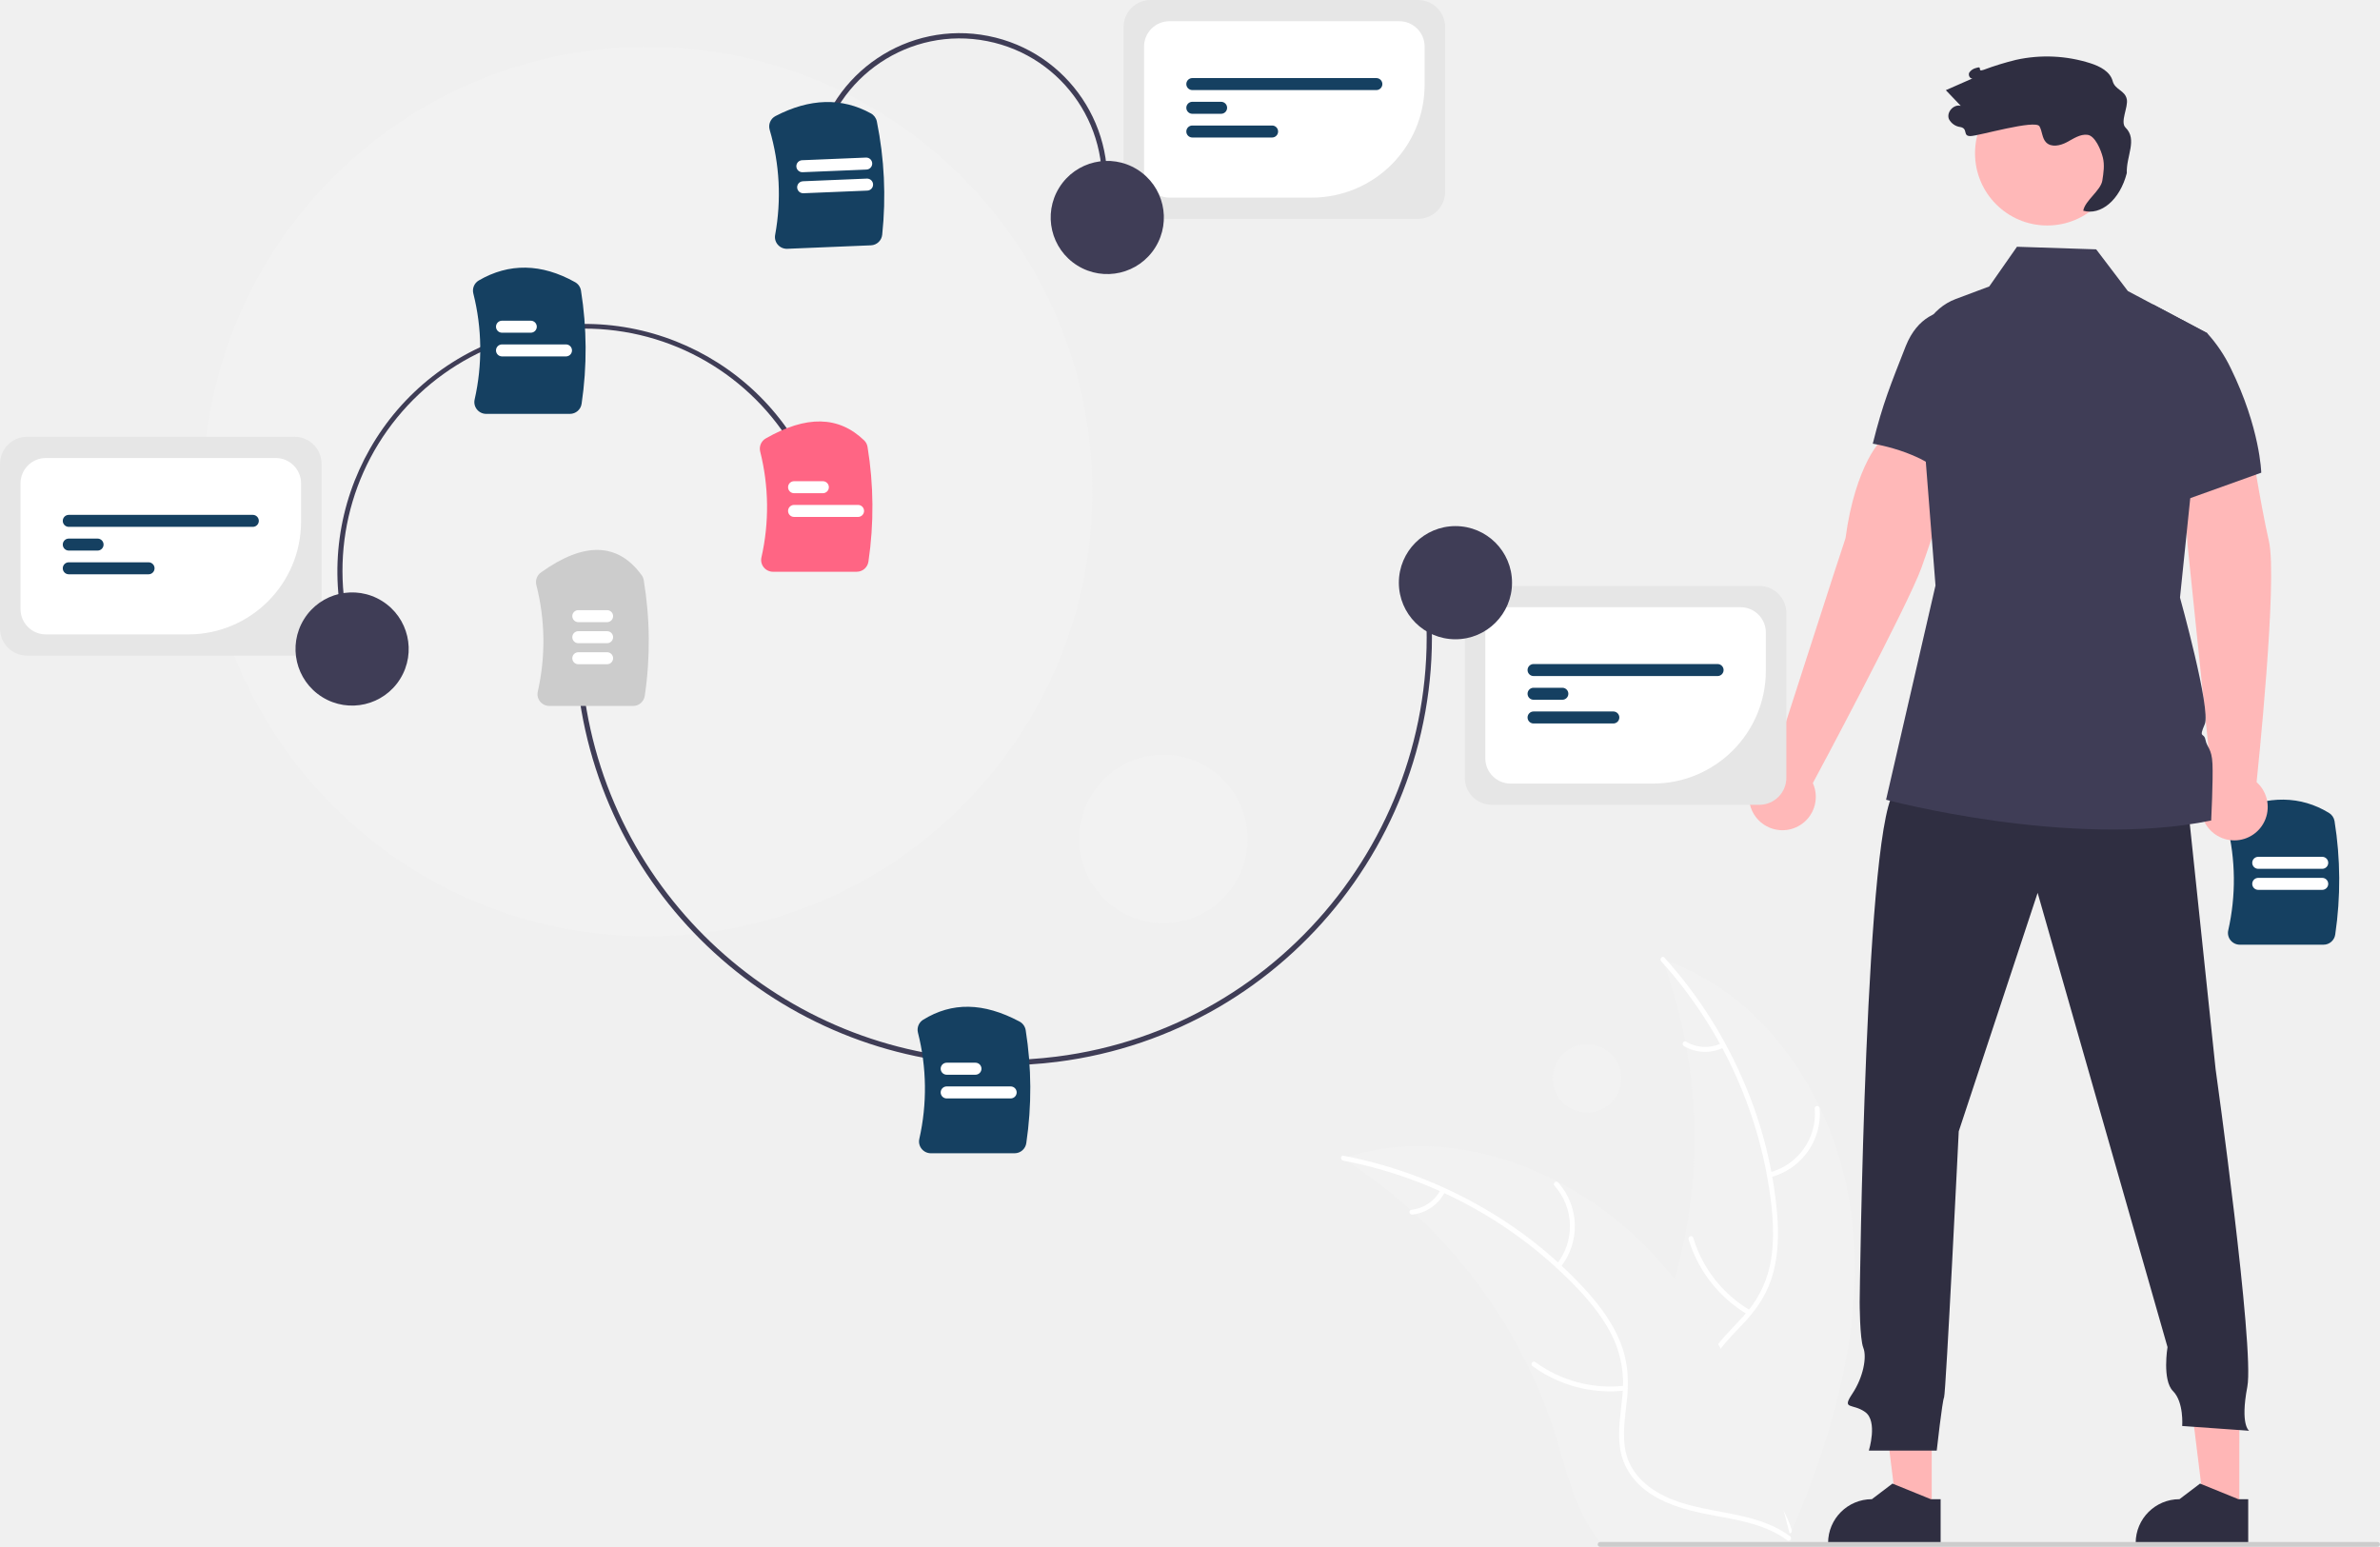
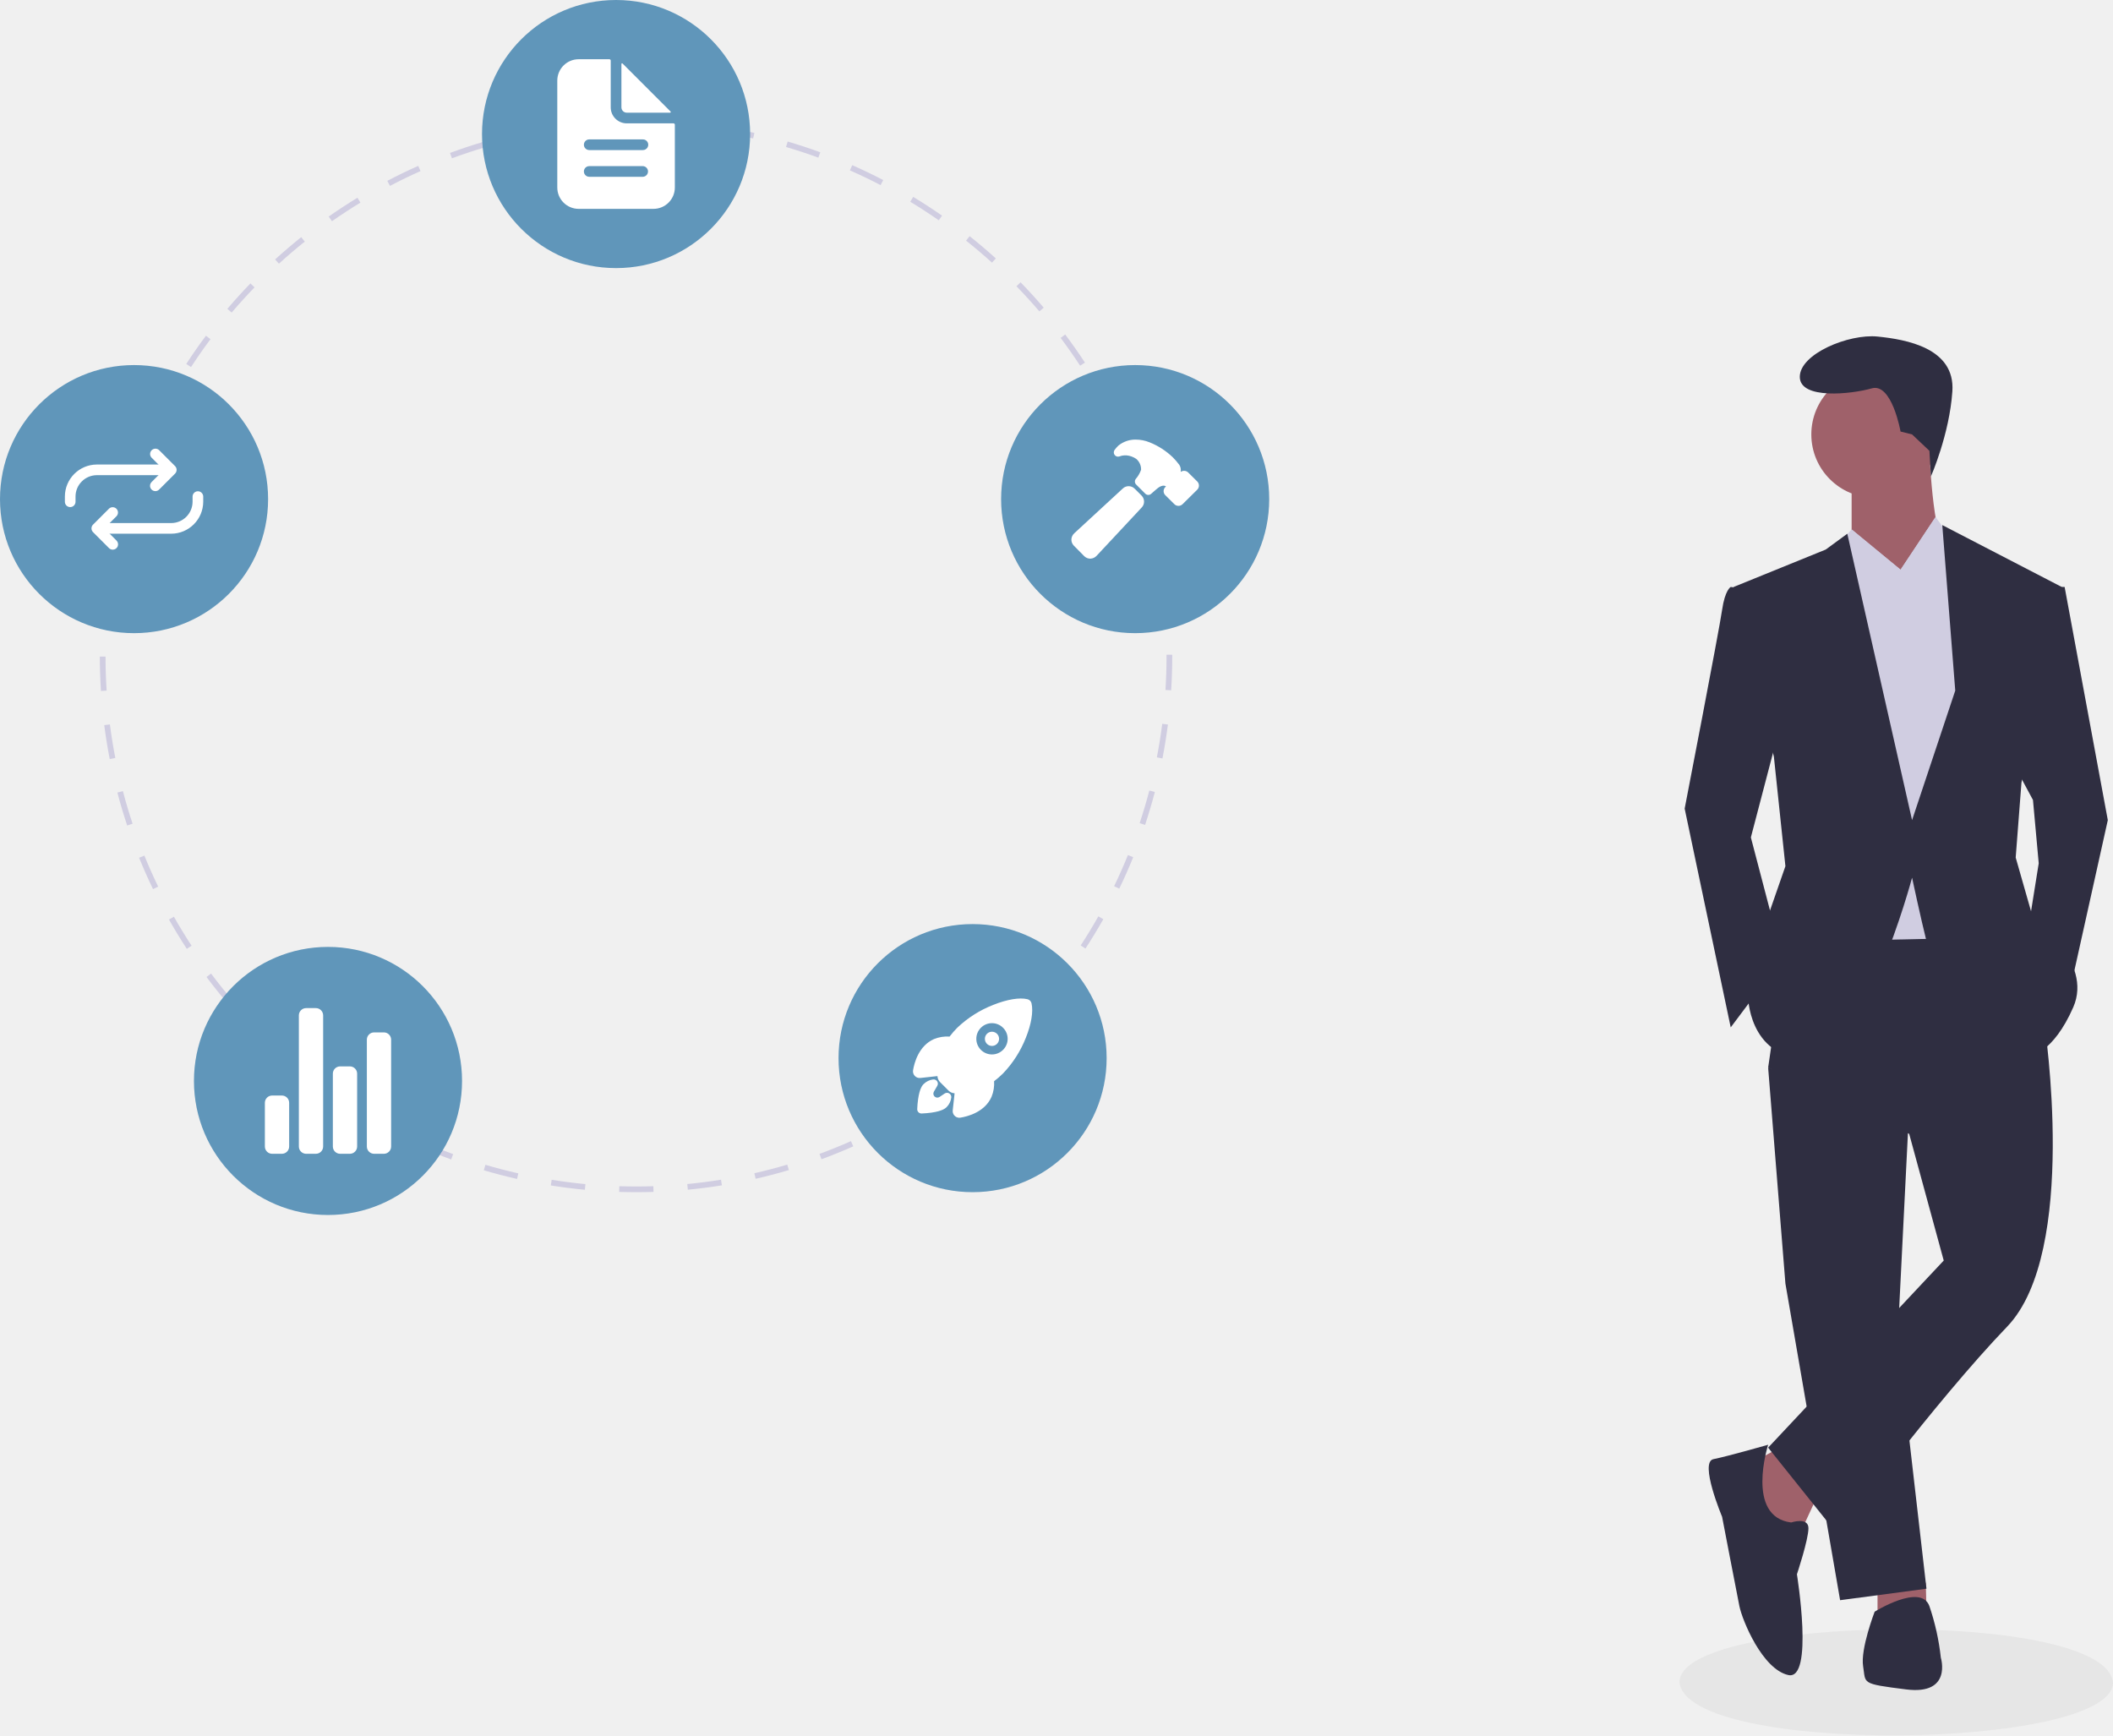
- <svg xmlns="http://www.w3.org/2000/svg" data-name="Layer 1" width="904.512" height="587.861" viewBox="0 0 904.512 587.861">
-   <path d="M1030.782,515.097H998.979a4.501,4.501,0,0,1-3.535-1.703,4.408,4.408,0,0,1-.863-3.746,86.535,86.535,0,0,0-.42-40.004,4.471,4.471,0,0,1,2.422-5.131c13.284-6.218,25.483-6.056,36.257.48a4.527,4.527,0,0,1,2.143,3.151,141.552,141.552,0,0,1,.259,43.08A4.491,4.491,0,0,1,1030.782,515.097Z" transform="translate(-147.7441 -156.0694)" fill="#154061" />
-   <path d="M1030.299,494.261h-24.318a2.281,2.281,0,0,1,0-4.562h24.318a2.281,2.281,0,0,1,0,4.562Z" transform="translate(-147.7441 -156.0694)" fill="#fff" />
-   <path d="M1030.299,486.261h-24.318a2.281,2.281,0,0,1,0-4.562h24.318a2.281,2.281,0,0,1,0,4.562Z" transform="translate(-147.7441 -156.0694)" fill="#fff" />
-   <circle cx="246.148" cy="186.839" r="169" fill="#f2f2f2" />
-   <circle cx="442.148" cy="318.839" r="32" fill="#f2f2f2" />
-   <circle cx="603.148" cy="409.839" r="13" fill="#f2f2f2" />
-   <path d="M851.266,617.04c-5.482-41.892-31.73-83.035-71.801-96.422a194.659,194.659,0,0,1,.846,133.644c-6.038,16.659-14.488,34.559-8.601,51.271,3.663,10.399,12.51,18.317,22.375,23.24,9.865,4.923,20.794,7.229,31.585,9.489l2.132,1.741C844.662,701.263,856.748,658.932,851.266,617.04Z" transform="translate(-147.7441 -156.0694)" fill="#f2f2f2" />
-   <path d="M779.073,521.413A166.381,166.381,0,0,1,821.034,614.785c.774,7.452.912,15.079-.671,22.439A41.094,41.094,0,0,1,810.264,656.349c-4.574,5.091-9.843,9.768-13.1,15.882-3.433,6.444-3.52,13.742-1.098,20.549,2.963,8.328,8.743,15.094,14.624,21.515,6.53,7.129,13.426,14.43,16.243,23.918.341,1.15,2.105.553,1.764-.595-4.901-16.508-21.016-25.8-28.768-40.647-3.617-6.928-5.168-14.988-1.866-22.347,2.888-6.435,8.316-11.263,12.992-16.378,4.91-5.37,8.663-11.252,10.571-18.333,1.951-7.243,2.112-14.891,1.532-22.33a161.419,161.419,0,0,0-12.103-48.977,169.331,169.331,0,0,0-30.76-48.598c-.802-.886-2.02.524-1.223,1.404Z" transform="translate(-147.7441 -156.0694)" fill="#fff" />
-   <path d="M820.46,603.52a24.962,24.962,0,0,0,18.834-26.27c-.103-1.194-1.962-1.09-1.86.105a23.115,23.115,0,0,1-17.569,24.401c-1.164.285-.562,2.047.595,1.764Z" transform="translate(-147.7441 -156.0694)" fill="#fff" />
-   <path d="M812.923,654.074a48.113,48.113,0,0,1-21.662-27.571c-.345-1.148-2.109-.552-1.764.595a50.045,50.045,0,0,0,22.6,28.645c1.036.606,1.858-1.066.827-1.668Z" transform="translate(-147.7441 -156.0694)" fill="#fff" />
-   <path d="M801.933,552.547a14.13,14.13,0,0,1-13.394-.594c-1.028-.619-1.848,1.054-.827,1.668a15.834,15.834,0,0,0,14.816.69.962.962,0,0,0,.585-1.18.936.936,0,0,0-1.18-.585Z" transform="translate(-147.7441 -156.0694)" fill="#fff" />
-   <path d="M658.067,596.282c.631.405,1.262.809,1.894,1.229a186.083,186.083,0,0,1,23.911,18.423c.585.515,1.17,1.046,1.739,1.576a196.173,196.173,0,0,1,42.977,58.047,190.508,190.508,0,0,1,10.608,26.932c3.932,12.752,7.181,26.891,14.87,37.293a32.684,32.684,0,0,0,2.566,3.127l68.88-.441c.156-.08.313-.143.47-.223l2.751.108c-.114-.486-.242-.989-.356-1.475-.065-.282-.145-.565-.21-.847-.048-.188-.097-.377-.129-.549-.016-.063-.032-.125-.048-.173-.033-.173-.081-.33-.114-.486q-1.064-4.213-2.191-8.425c-0-.016-0-.016-.016-.031-5.779-21.384-13.395-42.473-23.969-61.736-.318-.579-.636-1.175-.986-1.754a181.788,181.788,0,0,0-16.487-24.663,160.709,160.709,0,0,0-10.781-12.174,133.641,133.641,0,0,0-33.602-24.836c-24.788-12.886-53.422-17.7-79.773-9.563C659.4,595.849,658.741,596.057,658.067,596.282Z" transform="translate(-147.7441 -156.0694)" fill="#f2f2f2" />
-   <path d="M658.227,597.155A166.381,166.381,0,0,1,747.947,646.444c5.105,5.484,9.806,11.491,12.974,18.321a41.094,41.094,0,0,1,3.452,21.35c-.587,6.819-1.978,13.725-.897,20.568,1.139,7.212,5.463,13.092,11.495,17.068,7.38,4.865,16.068,6.788,24.63,8.374,9.506,1.76,19.408,3.438,27.37,9.318.965.712,2.014-.826,1.05-1.537-13.853-10.23-32.314-7.946-47.442-15.134-7.059-3.354-13.151-8.855-14.944-16.719-1.569-6.877-.141-14,.513-20.899.687-7.244.143-14.2-2.597-21.002-2.803-6.958-7.279-13.162-12.222-18.752a161.419,161.419,0,0,0-39.151-31.819A169.331,169.331,0,0,0,658.358,595.297c-1.174-.225-1.297,1.634-.131,1.858Z" transform="translate(-147.7441 -156.0694)" fill="#fff" />
-   <path d="M740.707,637.795a24.962,24.962,0,0,0-.779-32.314c-.801-.891-2.223.311-1.422,1.203a23.115,23.115,0,0,1,.663,30.061c-.758.928.784,1.973,1.537,1.05Z" transform="translate(-147.7441 -156.0694)" fill="#fff" />
-   <path d="M765.126,682.697a48.113,48.113,0,0,1-33.896-8.972c-.967-.709-2.017.829-1.05,1.537A50.045,50.045,0,0,0,765.47,684.527c1.192-.14.841-1.969-.344-1.83Z" transform="translate(-147.7441 -156.0694)" fill="#fff" />
-   <path d="M695.224,608.25a14.13,14.13,0,0,1-11.052,7.59c-1.194.125-.841,1.954.344,1.83a15.834,15.834,0,0,0,12.245-8.37.962.962,0,0,0-.243-1.294.936.936,0,0,0-1.294.243Z" transform="translate(-147.7441 -156.0694)" fill="#fff" />
-   <path d="M988.435,453.319l-9.315-90.164-2.459-37.108,26.072-4.714s3.904,25.51,7.32,40.481c3.371,14.773-4.49,89.526-4.698,91.498a12.685,12.685,0,1,1-16.92.008Z" transform="translate(-147.7441 -156.0694)" fill="#ffb8b8" />
-   <polygon points="734.148 574.092 720.884 574.092 714.574 522.932 734.15 522.933 734.148 574.092" fill="#ffb6b6" />
-   <path d="M885.274,743.019l-42.768-.002v-.541a16.647,16.647,0,0,1,16.646-16.646h.001l7.812-5.927,14.576,5.928,3.733 0Z" transform="translate(-147.7441 -156.0694)" fill="#2f2e41" />
-   <polygon points="851.045 574.092 837.782 574.092 831.472 522.932 851.048 522.933 851.045 574.092" fill="#ffb6b6" />
-   <path d="M1002.172,743.019l-42.768-.002v-.541a16.647,16.647,0,0,1,16.646-16.646h.001l7.812-5.927,14.576,5.928,3.733 0Z" transform="translate(-147.7441 -156.0694)" fill="#2f2e41" />
-   <path d="M978.616,456.351,989.772,562.331s14.851,106.117,12.062,120.759.697,16.734.697,16.734l-25.448-1.812s.697-9.064-3.486-13.248-2.092-16.734-2.092-16.734L922.14,495.396l-29.981,90.641s-4.881,99.706-5.578,101.1-2.789,20.22-2.789,20.22h-25.798s3.486-11.156-1.395-14.642-9.064-.697-4.881-6.972,5.578-13.945,4.183-17.431-1.395-17.431-1.395-17.431,2.092-188.255,13.945-194.53S978.616,456.351,978.616,456.351Z" transform="translate(-147.7441 -156.0694)" fill="#2f2e41" />
-   <circle cx="778.04" cy="58.259" r="27.439" fill="#ffb8b8" />
-   <path d="M1007.129,335.717l-26.986,9.678-8.219,2.945-5.999-76.627,20.589,10.92a.431.431,0,0,1,.091.09,55.716,55.716,0,0,1,8.863,13.149C1006.757,318.825,1007.129,335.717,1007.129,335.717Z" transform="translate(-147.7441 -156.0694)" fill="#3f3d56" />
-   <path d="M821.225,446.845s27.428-85.219,27.907-86.241c3.592-27.28,13.925-39.314,15.474-38.008l26.668,9.239s-7.932,25.119-13.303,40.039c-5.132,14.257-40.278,80.08-41.265,81.799a12.685,12.685,0,1,1-15.481-6.829Z" transform="translate(-147.7441 -156.0694)" fill="#ffb8b8" />
-   <path d="M904.084,276.648s-23.089-11.316-32.044,10.909c-5.865,14.988-8.642,21.526-12.558,37.138,0,0,23.535,3.531,31.082,16.831Z" transform="translate(-147.7441 -156.0694)" fill="#3f3d56" />
-   <path d="M988.099,467.902c-53.139,10.974-123.558-7.893-123.558-7.893L883.326,378.579l-6.679-85.218c-.816-10.421,5.12-20.19,14.354-23.651l12.75-4.776,10.539-15.088,30.103.988,12.034,15.84,9.497,5.038,20.589,10.92.091.045v.045l-6.461,62.672-3.897,37.788s11.835,42.5,9.406,48.136c-2.429,5.627-.317,2.909.272,5.917.589,3.009,2.392,3.199,2.664,9.125C988.869,452.279,988.099,467.902,988.099,467.902Z" transform="translate(-147.7441 -156.0694)" fill="#3f3d56" />
-   <path d="M955.55,204.557c-2.168-2.139,1.096-7.802.479-10.785-.707-3.42-4.476-3.52-5.375-6.895-.967-3.63-4.835-5.607-8.412-6.757a54.391,54.391,0,0,0-28.347-1.298,108.201,108.201,0,0,0-12.263,3.778c-2.768.974-.099-1.677-2.866-.703a4.345,4.345,0,0,0-2.595,1.722c-.498.941.173,2.445,1.22,2.255q-5.068,2.235-10.137,4.47,2.843,2.978,5.685,5.956c-2.694-.767-5.566,2.445-4.504,5.037a5.693,5.693,0,0,0,4.356,3.016c3.044.592.735,3.489,3.835,3.432s24.719-6.412,26.227-3.702c1.073,1.93.955,4.486,2.488,6.075,1.961,2.034,5.384,1.29,7.879-.034,2.495-1.324,5.026-3.144,7.834-2.827,2.931.331,5.147,5.747,5.869,8.607.722,2.86.266,5.869-.193,8.782-.603,3.826-6.644,7.653-7.247,11.479,6.704,1.854,13.895-4.045,16.546-14.303C955.765,215.379,960.17,209.116,955.55,204.557Z" transform="translate(-147.7441 -156.0694)" fill="#2f2e41" />
-   <path d="M528.991,560.913c-80.774.004-151.053-60.252-161.435-142.438l1.984-.251c10.254,81.171,79.677,140.684,159.452,140.688a161.36,161.36,0,0,0,20.273-1.279c87.986-11.115,150.524-91.739,139.409-179.725l1.984-.251c11.253,89.08-52.063,170.708-141.143,181.96A163.744,163.744,0,0,1,528.991,560.913Z" transform="translate(-147.7441 -156.0694)" fill="#3f3d56" />
-   <path d="M533.329,594.362H501.525a4.5,4.5,0,0,1-3.535-1.703,4.408,4.408,0,0,1-.863-3.746,86.516,86.516,0,0,0-.52-40.401,4.477,4.477,0,0,1,1.951-4.874c11.002-6.816,22.983-6.603,36.628.652a4.551,4.551,0,0,1,2.368,3.275,141.562,141.562,0,0,1,.234,42.924A4.491,4.491,0,0,1,533.329,594.362Z" transform="translate(-147.7441 -156.0694)" fill="#154061" />
-   <path d="M388.329,424.362H356.525a4.5,4.5,0,0,1-3.535-1.703,4.408,4.408,0,0,1-.863-3.746,86.49,86.49,0,0,0-.555-40.536,4.509,4.509,0,0,1,1.75-4.738c16.354-11.762,29.232-11.42,38.279,1.016a4.519,4.519,0,0,1,.792,1.91,141.54,141.54,0,0,1,.396,43.925A4.491,4.491,0,0,1,388.329,424.362Z" transform="translate(-147.7441 -156.0694)" fill="#ccc" />
-   <path d="M518.469,564.513H507.528a2.281,2.281,0,0,1,0-4.562h10.941a2.281,2.281,0,0,1,0,4.562Z" transform="translate(-147.7441 -156.0694)" fill="#fff" />
-   <path d="M531.846,573.526H507.528a2.281,2.281,0,0,1,0-4.562h24.318a2.281,2.281,0,0,1,0,4.562Z" transform="translate(-147.7441 -156.0694)" fill="#fff" />
-   <path d="M378.469,392.513H367.528a2.281,2.281,0,0,1,0-4.562h10.941a2.281,2.281,0,0,1,0,4.562Z" transform="translate(-147.7441 -156.0694)" fill="#fff" />
-   <path d="M378.469,400.513H367.528a2.281,2.281,0,0,1,0-4.562h10.941a2.281,2.281,0,0,1,0,4.562Z" transform="translate(-147.7441 -156.0694)" fill="#fff" />
-   <path d="M378.469,408.513H367.528a2.281,2.281,0,0,1,0-4.562h10.941a2.281,2.281,0,0,1,0,4.562Z" transform="translate(-147.7441 -156.0694)" fill="#fff" />
-   <path d="M816.37,461.935H714.705a10.288,10.288,0,0,1-10.277-10.277V389.042A10.288,10.288,0,0,1,714.705,378.765H816.37a10.288,10.288,0,0,1,10.277,10.277v62.616A10.288,10.288,0,0,1,816.37,461.935Z" transform="translate(-147.7441 -156.0694)" fill="#e6e6e6" />
-   <path d="M775.977,453.869H721.852a9.636,9.636,0,0,1-9.625-9.625v-47.79a9.636,9.636,0,0,1,9.625-9.625h87.373a9.635,9.635,0,0,1,9.625,9.625v14.543A42.92,42.92,0,0,1,775.977,453.869Z" transform="translate(-147.7441 -156.0694)" fill="#fff" />
-   <path d="M800.508,412.999H730.568a2.281,2.281,0,1,1,0-4.562h69.941a2.281,2.281,0,1,1,0,4.562Z" transform="translate(-147.7441 -156.0694)" fill="#154061" />
-   <path d="M741.508,422.012H730.568a2.281,2.281,0,0,1,0-4.562h10.941a2.281,2.281,0,0,1,0,4.562Z" transform="translate(-147.7441 -156.0694)" fill="#154061" />
-   <path d="M760.885,431.026H730.568a2.281,2.281,0,0,1,0-4.562h30.318a2.281,2.281,0,1,1,0,4.562Z" transform="translate(-147.7441 -156.0694)" fill="#154061" />
-   <circle cx="553.137" cy="221.448" r="21.506" fill="#3f3d56" />
-   <path d="M457.431,213.919a56.086,56.086,0,1,1,110.057,21.683l-1.963-.387a54.085,54.085,0,1,0-106.131-20.91Z" transform="translate(-147.7441 -156.0694)" fill="#3f3d56" />
-   <path d="M478.728,249.303,446.952,250.62a4.501,4.501,0,0,1-3.602-1.555,4.408,4.408,0,0,1-1.017-3.707,86.535,86.535,0,0,0-2.075-39.953,4.471,4.471,0,0,1,2.208-5.227c13.015-6.762,25.211-7.105,36.246-1.02a4.527,4.527,0,0,1,2.272,3.06,141.552,141.552,0,0,1,2.042,43.032A4.491,4.491,0,0,1,478.728,249.303Z" transform="translate(-147.7441 -156.0694)" fill="#154061" />
-   <path d="M477.384,228.506,453.087,229.512a2.281,2.281,0,1,1-.189-4.558l24.297-1.006a2.281,2.281,0,0,1,.189,4.558Z" transform="translate(-147.7441 -156.0694)" fill="#fff" />
-   <path d="M477.053,220.513l-24.297,1.006a2.281,2.281,0,0,1-.189-4.558l24.297-1.006a2.281,2.281,0,0,1,.189,4.558Z" transform="translate(-147.7441 -156.0694)" fill="#fff" />
-   <path d="M686.686,239.239H585.021a10.288,10.288,0,0,1-10.277-10.277V166.346a10.288,10.288,0,0,1,10.277-10.277H686.686a10.288,10.288,0,0,1,10.277,10.277v62.616A10.288,10.288,0,0,1,686.686,239.239Z" transform="translate(-147.7441 -156.0694)" fill="#e6e6e6" />
-   <path d="M646.293,231.174H592.167a9.636,9.636,0,0,1-9.625-9.625v-47.79a9.636,9.636,0,0,1,9.625-9.625h87.373a9.635,9.635,0,0,1,9.625,9.625v14.543A42.92,42.92,0,0,1,646.293,231.174Z" transform="translate(-147.7441 -156.0694)" fill="#fff" />
-   <path d="M670.824,190.303H600.883a2.281,2.281,0,1,1,0-4.562h69.941a2.281,2.281,0,1,1,0,4.562Z" transform="translate(-147.7441 -156.0694)" fill="#154061" />
-   <path d="M611.824,199.317H600.883a2.281,2.281,0,0,1,0-4.562h10.941a2.281,2.281,0,0,1,0,4.562Z" transform="translate(-147.7441 -156.0694)" fill="#154061" />
-   <path d="M631.201,208.33H600.883a2.281,2.281,0,0,1,0-4.562h30.318a2.281,2.281,0,0,1,0,4.562Z" transform="translate(-147.7441 -156.0694)" fill="#154061" />
-   <circle cx="568.562" cy="238.725" r="21.506" transform="translate(-82.08946 439.498) rotate(-58.13426)" fill="#3f3d56" />
-   <path d="M1051.337,743.931H755.865a.919.919,0,0,1,0-1.839h295.471a.919.919,0,1,1,0,1.839Z" transform="translate(-147.7441 -156.0694)" fill="#ccc" />
-   <path d="M282.072,406.499A94.031,94.031,0,0,1,457.97,339.961l-1.871.708a92.031,92.031,0,1,0-172.156,65.122Z" transform="translate(-147.7441 -156.0694)" fill="#3f3d56" />
-   <path d="M364.329,313.362H332.525a4.5,4.5,0,0,1-3.535-1.703,4.408,4.408,0,0,1-.863-3.746,86.514,86.514,0,0,0-.497-40.309,4.462,4.462,0,0,1,2.058-4.938c11.521-6.706,23.823-6.501,36.565.61a4.513,4.513,0,0,1,2.293,3.234,141.561,141.561,0,0,1,.243,42.979A4.491,4.491,0,0,1,364.329,313.362Z" transform="translate(-147.7441 -156.0694)" fill="#154061" />
-   <path d="M349.469,282.513H338.528a2.281,2.281,0,0,1,0-4.562h10.941a2.281,2.281,0,0,1,0,4.562Z" transform="translate(-147.7441 -156.0694)" fill="#fff" />
-   <path d="M362.846,291.526H338.528a2.281,2.281,0,0,1,0-4.562h24.318a2.281,2.281,0,0,1,0,4.562Z" transform="translate(-147.7441 -156.0694)" fill="#fff" />
-   <path d="M259.686,405.239H158.021a10.288,10.288,0,0,1-10.277-10.277V332.346a10.288,10.288,0,0,1,10.277-10.277H259.686a10.288,10.288,0,0,1,10.277,10.277v62.616A10.288,10.288,0,0,1,259.686,405.239Z" transform="translate(-147.7441 -156.0694)" fill="#e6e6e6" />
-   <path d="M219.293,397.174H165.167a9.636,9.636,0,0,1-9.625-9.625v-47.79a9.636,9.636,0,0,1,9.625-9.625h87.373a9.635,9.635,0,0,1,9.625,9.625v14.543A42.92,42.92,0,0,1,219.293,397.174Z" transform="translate(-147.7441 -156.0694)" fill="#fff" />
-   <path d="M243.824,356.303H173.883a2.281,2.281,0,1,1,0-4.562h69.941a2.281,2.281,0,1,1,0,4.562Z" transform="translate(-147.7441 -156.0694)" fill="#154061" />
-   <path d="M184.824,365.317H173.883a2.281,2.281,0,0,1,0-4.562h10.941a2.281,2.281,0,0,1,0,4.562Z" transform="translate(-147.7441 -156.0694)" fill="#154061" />
-   <path d="M204.201,374.33H173.883a2.281,2.281,0,0,1,0-4.562h30.318a2.281,2.281,0,0,1,0,4.562Z" transform="translate(-147.7441 -156.0694)" fill="#154061" />
-   <circle cx="281.562" cy="402.725" r="21.506" transform="translate(-356.8565 273.1719) rotate(-58.13426)" fill="#3f3d56" />
-   <path d="M473.329,373.362H441.525a4.5,4.5,0,0,1-3.535-1.703,4.408,4.408,0,0,1-.863-3.746,86.52,86.52,0,0,0-.479-40.24,4.489,4.489,0,0,1,2.124-4.978c15.45-8.844,27.683-8.6,37.4.747a4.441,4.441,0,0,1,1.279,2.476,141.556,141.556,0,0,1,.338,43.572A4.491,4.491,0,0,1,473.329,373.362Z" transform="translate(-147.7441 -156.0694)" fill="#ff6584" />
-   <path d="M460.469,343.513H449.528a2.281,2.281,0,0,1,0-4.562h10.941a2.281,2.281,0,0,1,0,4.562Z" transform="translate(-147.7441 -156.0694)" fill="#fff" />
-   <path d="M473.846,352.526H449.528a2.281,2.281,0,0,1,0-4.562h24.318a2.281,2.281,0,0,1,0,4.562Z" transform="translate(-147.7441 -156.0694)" fill="#fff" />
+ <svg xmlns="http://www.w3.org/2000/svg" data-name="Layer 1" width="740.84" height="608.466" viewBox="0 0 740.84 608.466">
+   <path d="M970.42,735.63c.226,23.706-149.154,25.878-152.0.002C818.194,711.928,967.574,709.755,970.42,735.63Z" transform="translate(-229.5799 -145.7671)" fill="#e6e6e6" />
+   <polygon points="623.966 507.569 612.864 513.624 619.929 536.837 631.03 537.846 637.086 524.726 623.966 507.569" fill="#9f616a" />
+   <polygon points="658.28 553.994 658.28 565.095 675.437 564.086 675.198 554.943 658.28 553.994" fill="#9f616a" />
+   <polygon points="619.929 374.348 625.984 450.042 645.16 561.058 675.437 557.021 665.345 469.217 669.382 388.478 619.929 374.348" fill="#2f2e41" />
+   <path d="M930.248,463.598l-72.666,1.009-8.074,55.508,49.453,23.213,12.111,44.407L849.509,653.336l24.222,30.277s34.314-46.425,59.545-72.666,13.12-105.971,13.12-105.971Z" transform="translate(-229.5799 -145.7671)" fill="#2f2e41" />
+   <circle cx="657.271" cy="152.315" r="22.203" fill="#9f616a" />
+   <path d="M878.777,313.221V335.424l15.139,24.222s23.213-17.157,18.166-21.194-6.055-35.324-6.055-35.324Z" transform="translate(-229.5799 -145.7671)" fill="#9f616a" />
+   <polygon points="649.197 185.62 634.058 203.786 640.114 329.941 687.548 328.932 695.622 218.925 685.53 190.666 678.607 181.247 666.354 199.749 649.197 185.62" fill="#d0cde1" />
+   <path d="M854.555,396.988l-11.102,42.388,11.102,42.388-18.166,24.222-16.148-76.703s12.111-62.573,13.12-69.638,3.028-8.074,3.028-8.074l8.074,1.009Z" transform="translate(-229.5799 -145.7671)" fill="#2f2e41" />
+   <polygon points="705.714 267.368 712.779 280.489 714.798 302.692 710.761 327.923 724.89 351.136 739.019 287.553 723.881 205.804 717.825 205.804 705.714 267.368" fill="#2f2e41" />
+   <path d="M849.509,652.327s-14.129,4.037-19.176,5.046,3.028,20.185,3.028,20.185,5.046,26.24,6.055,31.287,8.074,22.203,17.157,24.222,3.028-35.324,3.028-35.324,4.037-12.111,4.037-16.148-6.055-2.018-6.055-2.018C841.435,677.558,849.509,652.327,849.509,652.327Z" transform="translate(-229.5799 -145.7671)" fill="#2f2e41" />
+   <path d="M882.814,730.039c1.009,6.055-1.009,6.055,15.139,8.074s12.111-11.102,12.111-11.102a84.8,84.8,0,0,0-4.037-18.166c-3.028-8.074-19.176,2.018-19.176,2.018S881.805,723.983,882.814,730.039Z" transform="translate(-229.5799 -145.7671)" fill="#2f2e41" />
+   <path d="M906.053,303.833l.526,8.976s6.512-14.727,7.522-29.865S897.952,264.777,887.86,263.768s-27.25,6.055-27.25,14.129,18.166,6.055,25.231,4.037,10.092,15.139,10.092,15.139l4.037,1.009Z" transform="translate(-229.5799 -145.7671)" fill="#2f2e41" />
+   <polygon points="643.24 192.767 649.197 185.62 666.354 199.749 649.197 211.86 643.24 192.767" fill="#d0cde1" />
+   <polygon points="685.53 190.666 678.465 181.583 666.354 199.749 681.493 210.851 685.53 190.666" fill="#d0cde1" />
+   <path d="M851.527,411.117l4.037,38.351-8.074,23.213L842.444,494.885s0,21.194,20.185,22.203,37.342-63.582,37.342-63.582,3.028,14.129,5.046,22.203,36.333,40.37,36.333,40.37,8.074-1.009,15.139-17.157-14.129-31.287-14.129-31.287l-6.056-21.194,2.018-26.24L952.452,351.572,910.568,329.873l4.542,58.032-15.139,45.416-22.708-100.42-7.569,5.551L837.398,351.572Z" transform="translate(-229.5799 -145.7671)" fill="#2f2e41" />
+   <path d="M452.664,563.767c-1.996-.016-4.014-.029-5.997-.091l.062-1.999c1.962.061,3.968.088,5.936.09,1.976,0,3.99-.032,5.987-.097l.064,1.998C456.697,563.734,454.661,563.767,452.664,563.767Zm-18.019-.845c-3.981-.377-8.002-.888-11.951-1.518l.315-1.975c3.906.623,7.884,1.129,11.824,1.502Zm36.092-.021-.19-1.99c3.938-.377,7.916-.888,11.822-1.517l.318,1.975C478.739,562.004,474.718,562.52,470.738,562.901Zm-59.873-3.778c-3.898-.884-7.821-1.907-11.658-3.041l.567-1.918c3.796,1.122,7.676,2.134,11.533,3.008Zm83.648-.05-.444-1.949c3.866-.882,7.745-1.898,11.53-3.022l.569,1.918C502.343,557.155,498.421,558.182,494.514,559.073Zm-106.745-6.776c-3.762-1.382-7.525-2.903-11.187-4.523l.81-1.828c3.622,1.602,7.345,3.107,11.066,4.475Zm129.833-.078-.691-1.877c3.699-1.362,7.409-2.867,11.028-4.473l.812,1.828C525.091,549.32,521.34,550.841,517.601,552.218Zm-151.887-9.68c-3.54-1.848-7.075-3.84-10.506-5.92l1.037-1.711c3.395,2.06,6.892,4.029,10.395,5.857Zm173.873-.073-.926-1.772c3.494-1.827,6.983-3.797,10.369-5.854l1.039,1.709C546.646,538.627,543.12,540.618,539.587,542.465ZM345.105,530.039c-3.279-2.288-6.528-4.715-9.659-7.211l1.247-1.564c3.098,2.471,6.313,4.871,9.557,7.135Zm215.05-.071-1.146-1.639c3.243-2.267,6.454-4.667,9.544-7.135l1.248,1.562C566.678,525.251,563.432,527.676,560.155,529.967ZM326.268,515.014c-2.964-2.69-5.878-5.51-8.66-8.378l1.436-1.393c2.752,2.838,5.636,5.627,8.569,8.29Zm252.702-.069-1.346-1.48c2.926-2.657,5.807-5.448,8.563-8.293l1.436,1.391C584.838,509.438,581.926,512.258,578.97,514.945ZM309.501,497.726c-2.595-3.043-5.125-6.208-7.521-9.407l1.601-1.199c2.371,3.166,4.874,6.298,7.442,9.308Zm286.228-.083-1.521-1.297c2.567-3.013,5.071-6.148,7.441-9.318l1.602,1.197C600.854,491.429,598.324,494.598,595.728,497.643ZM295.075,478.452c-2.188-3.351-4.293-6.811-6.258-10.284l1.741-.984c1.943,3.437,4.027,6.86,6.192,10.175Zm315.083-.108-1.676-1.092c2.166-3.321,4.249-6.751,6.193-10.195l1.742.982C614.452,471.521,612.346,474.988,610.157,478.343Zm-326.926-20.838c-1.74-3.6-3.384-7.299-4.886-10.996l1.853-.752c1.486,3.656,3.113,7.316,4.834,10.877Zm338.772-.156L620.203,456.48c1.721-3.566,3.348-7.236,4.836-10.91l1.854.75C625.389,450.034,623.744,453.745,622.004,457.349Zm-347.834-22.142c-1.265-3.799-2.421-7.685-3.436-11.55l1.935-.508c1.003,3.823,2.147,7.668,3.398,11.425Zm356.889-.212-1.898-.629c1.244-3.753,2.384-7.599,3.385-11.43l1.936.506C633.469,427.316,632.317,431.203,631.059,434.996Zm-363.008-23.082c-.764-3.924-1.411-7.925-1.922-11.893l1.983-.256c.506,3.926,1.145,7.884,1.901,11.766Zm369.099-.22-1.963-.379c.75-3.881,1.386-7.841,1.887-11.77l1.984.254C638.552,403.77,637.909,407.772,637.15,411.694ZM264.973,388.031c-.256-3.986-.389-8.038-.393-12.043l2-.002c.004,3.963.135,7.972.389,11.916Zm375.228-.224-1.996-.127c.249-3.94.375-7.949.375-11.913l-.001-.438h2l.001.432C640.58,379.773,640.452,383.824,640.201,387.807ZM266.942,364.072l-1.996-.123c.248-3.994.627-8.029,1.128-11.994l1.984.25C267.562,356.128,267.187,360.121,266.942,364.072Zm371.236-.656c-.26-3.953-.649-7.944-1.158-11.862l1.982-.258c.515,3.96.909,7.993,1.172,11.989ZM269.931,340.435l-1.964-.378c.754-3.925,1.648-7.879,2.655-11.751l1.936.503C271.561,332.64,270.678,336.551,269.931,340.435Zm365.171-.645c-.762-3.886-1.66-7.794-2.668-11.617l1.934-.51c1.02,3.864,1.927,7.814,2.697,11.742ZM275.93,317.377l-1.899-.627c1.255-3.8,2.653-7.612,4.154-11.331l1.855.749C278.554,309.846,277.171,313.617,275.93,317.377Zm353.095-.624c-1.256-3.754-2.649-7.514-4.143-11.177l1.852-.755c1.51,3.702,2.919,7.503,4.188,11.297ZM284.863,295.25l-1.803-.867c1.735-3.606,3.611-7.205,5.575-10.695l1.743.981C288.435,288.122,286.579,291.682,284.863,295.25Zm335.172-.545c-1.723-3.551-3.585-7.098-5.538-10.542l1.74-.986c1.974,3.48,3.856,7.066,5.597,10.656ZM296.56,274.465l-1.677-1.091c2.181-3.353,4.501-6.68,6.895-9.89l1.604,1.195C301.014,267.856,298.718,271.148,296.56,274.465Zm311.732-.471c-2.164-3.305-4.466-6.587-6.843-9.754l1.6-1.2c2.402,3.201,4.729,6.518,6.917,9.858ZM310.812,255.354l-1.523-1.295c2.59-3.047,5.313-6.051,8.094-8.928l1.438,1.39C316.07,249.367,313.376,252.339,310.812,255.354Zm283.185-.412c-2.571-3.006-5.274-5.97-8.032-8.808l1.434-1.394c2.788,2.868,5.52,5.863,8.118,8.901Zm-266.623-16.725-1.347-1.479c2.959-2.696,6.042-5.328,9.16-7.823l1.25,1.562C333.352,232.945,330.303,235.549,327.374,238.216Zm250.011-.363c-2.933-2.655-5.99-5.251-9.09-7.717l1.246-1.565c3.132,2.493,6.223,5.117,9.186,7.8ZM345.973,223.33l-1.147-1.638c3.272-2.293,6.663-4.511,10.078-6.591l1.041,1.708C352.566,218.868,349.211,221.062,345.973,223.33Zm212.758-.318c-3.256-2.266-6.621-4.453-10.003-6.499l1.035-1.711c3.418,2.068,6.82,4.278,10.11,6.568ZM366.307,210.942l-.929-1.771c3.536-1.854,7.18-3.619,10.831-5.245l.813,1.827C373.41,207.361,369.805,209.107,366.307,210.942Zm172.02-.274c-3.512-1.828-7.131-3.566-10.758-5.166l.808-1.83c3.665,1.617,7.324,3.374,10.874,5.221Zm-150.281-9.401-.694-1.876c3.75-1.387,7.595-2.67,11.429-3.813l.571,1.917C395.559,198.625,391.755,199.895,388.046,201.267Zm128.452-.227c-3.717-1.36-7.526-2.616-11.32-3.732l.564-1.919c3.835,1.128,7.685,2.398,11.443,3.773ZM410.878,194.46l-.446-1.949c3.891-.892,7.869-1.668,11.824-2.311l.32,1.975C418.663,192.81,414.727,193.578,410.878,194.46Zm82.763-.145c-3.856-.869-7.795-1.624-11.706-2.244l.313-1.976c3.953.627,7.934,1.39,11.832,2.269Zm-59.245-3.67-.193-1.99c3.971-.385,8.015-.648,12.021-.782l.066,1.999C442.326,190.003,438.325,190.263,434.396,190.644Zm35.713-.062c-3.935-.368-7.938-.614-11.896-.731l.06-1.999c4.0.119,8.046.368,12.022.739Z" transform="translate(-229.5799 -145.7671)" fill="#d0cde1" />
+   <circle cx="216" cy="47" r="47" fill="#6096ba" />
+   <circle cx="398" cy="175" r="47" fill="#6096ba" />
+   <circle cx="341" cy="371" r="47" fill="#6096ba" />
+   <circle cx="115" cy="379" r="47" fill="#6096ba" />
+   <circle cx="47" cy="175" r="47" fill="#6096ba" />
+   <path d="M465.721,189.02H449.327a5.621,5.621,0,0,1-5.621-5.621V167.005a.468.468,0,0,0-.468-.468H432.465a7.494,7.494,0,0,0-7.494,7.494v37.472a7.494,7.494,0,0,0,7.494,7.494H458.695a7.494,7.494,0,0,0,7.494-7.494V189.488A.468.468,0,0,0,465.721,189.02ZM454.948,207.756H436.212a1.874,1.874,0,1,1,0-3.747H454.948a1.874,1.874,0,0,1,0,3.747Zm0-9.368H436.212a1.874,1.874,0,1,1,0-3.747H454.948a1.874,1.874,0,1,1,0,3.747Z" transform="translate(-229.5799 -145.7671)" fill="#fff" />
+   <path d="M464.693,184.874l-16.84-16.84a.234.234,0,0,0-.399.165v15.201a1.874,1.874,0,0,0,1.874,1.874h15.201a.234.234,0,0,0,.165-.399Z" transform="translate(-229.5799 -145.7671)" fill="#fff" />
+   <path d="M577.378,507.508a2.491,2.491,0,1,0,1.762.729A2.491,2.491,0,0,0,577.378,507.508Z" transform="translate(-229.5799 -145.7671)" fill="#fff" />
+   <path d="M591.245,497.548v-.008a1.904,1.904,0,0,0-1.412-1.428c-2.781-.678-7.156.045-12.004,1.986a38.607,38.607,0,0,0-12.559,7.953,29.929,29.929,0,0,0-2.758,3.157,12.232,12.232,0,0,0-5.466.878c-5.388,2.371-6.927,8.44-7.337,10.932a2.333,2.333,0,0,0,2.537,2.706h.012l6.003-.655c.007.077.016.147.022.211a3.207,3.207,0,0,0,.924,1.934l2.929,2.931a3.198,3.198,0,0,0,1.933.925l.201.021-.653,5.995v.012a2.333,2.333,0,0,0,2.081,2.561q.108.011.216.012a2.357,2.357,0,0,0,.387-.032c2.506-.403,8.572-1.923,10.937-7.341a12.342,12.342,0,0,0,.882-5.444,29.378,29.378,0,0,0,3.168-2.758,38.329,38.329,0,0,0,7.961-12.461C591.179,504.843,591.906,500.435,591.245,497.548Zm-9.991,16.32a5.485,5.485,0,1,1-.004-7.756l.004.004a5.441,5.441,0,0,1,.058,7.694Z" transform="translate(-229.5799 -145.7671)" fill="#fff" />
+   <path d="M561.8,528.94a1.493,1.493,0,0,0-1.027.249c-.596.408-1.195.811-1.8,1.204a1.392,1.392,0,0,1-1.96-1.866l1.134-1.96a1.493,1.493,0,0,0-1.415-2.325,5.716,5.716,0,0,0-3.325,1.629c-.342.343-1.38,1.382-1.939,5.344a33.401,33.401,0,0,0-.3,3.432,1.493,1.493,0,0,0,1.454,1.531q.019.001.039 0h.037a33.585,33.585,0,0,0,3.434-.299c3.963-.56,5.003-1.6,5.345-1.941a5.645,5.645,0,0,0,1.623-3.335A1.493,1.493,0,0,0,561.8,528.94Z" transform="translate(-229.5799 -145.7671)" fill="#fff" />
+   <path d="M328.405,550.307h-3.405a2.554,2.554,0,0,1-2.554-2.554V532.429a2.554,2.554,0,0,1,2.554-2.554h3.405a2.554,2.554,0,0,1,2.554,2.554V547.753A2.554,2.554,0,0,1,328.405,550.307Z" transform="translate(-229.5799 -145.7671)" fill="#fff" />
+   <path d="M352.242,550.307h-3.405a2.554,2.554,0,0,1-2.554-2.554V522.213a2.554,2.554,0,0,1,2.554-2.554h3.405a2.554,2.554,0,0,1,2.554,2.554V547.753A2.554,2.554,0,0,1,352.242,550.307Z" transform="translate(-229.5799 -145.7671)" fill="#fff" />
+   <path d="M364.16,550.307h-3.405a2.554,2.554,0,0,1-2.554-2.554V510.295a2.554,2.554,0,0,1,2.554-2.554h3.405a2.554,2.554,0,0,1,2.554,2.554V547.753A2.554,2.554,0,0,1,364.16,550.307Z" transform="translate(-229.5799 -145.7671)" fill="#fff" />
+   <path d="M340.323,550.307H336.918a2.554,2.554,0,0,1-2.554-2.554V501.781a2.554,2.554,0,0,1,2.554-2.554h3.405a2.554,2.554,0,0,1,2.554,2.554V547.753A2.554,2.554,0,0,1,340.323,550.307Z" transform="translate(-229.5799 -145.7671)" fill="#fff" />
+   <path d="M629.831,319.536l-2.433-2.434a2.982,2.982,0,0,0-4.206-.011l-16.915,15.61a3.159,3.159,0,0,0-1.058,2.149,2.992,2.992,0,0,0,.858,2.231l3.634,3.674.007.007a3.009,3.009,0,0,0,2.114.878h.11a3.129,3.129,0,0,0,2.159-1.041L629.821,323.761a2.982,2.982,0,0,0,.018-4.217Z" transform="translate(-229.5799 -145.7671)" fill="#fff" />
+   <path d="M649.384,314.617l-.029-.029-3.193-3.161a2,2,0,0,0-1.424-.583,2.04,2.04,0,0,0-1.192.386c0-.04.006-.079.008-.114a3.406,3.406,0,0,0-.485-2.35,24.039,24.039,0,0,0-2.311-2.678l-.007-.007a25.222,25.222,0,0,0-8.081-5.212,13.003,13.003,0,0,0-4.946-.974,9.426,9.426,0,0,0-6.033,2.113,11.174,11.174,0,0,0-1.321,1.511,1.491,1.491,0,0,0,1.738,2.268,6.936,6.936,0,0,1,.799-.245,5.913,5.913,0,0,1,1.719-.107,7.228,7.228,0,0,1,3.326,1.22,4.79,4.79,0,0,1,1.701,3.829,9.939,9.939,0,0,1-1.864,3.213,1.491,1.491,0,0,0,.135,1.957l3.206,3.206a1.491,1.491,0,0,0,2.05.058c.907-.81,2.288-2.03,2.77-2.329a3.47,3.47,0,0,1,1.37-.54,1.787,1.787,0,0,1,1.052.222.116.116,0,0,1-.029.089l-.17.161-.028.026a2.005,2.005,0,0,0-.005,2.836l.01.01,3.192,3.16a1.999,1.999,0,0,0,1.424.582,2.022,2.022,0,0,0,1.418-.578l5.171-5.108c.018-.018.035-.036.052-.055A2.038,2.038,0,0,0,649.384,314.617Z" transform="translate(-229.5799 -145.7671)" fill="#fff" />
+   <path d="M284.042,317.969a1.866,1.866,0,0,1-1.319-3.185l4.278-4.278-4.278-4.278a1.866,1.866,0,0,1,2.638-2.638l5.597,5.597a1.865,1.865,0,0,1,0,2.638l-5.597,5.597A1.86,1.86,0,0,1,284.042,317.969Z" transform="translate(-229.5799 -145.7671)" fill="#fff" />
+   <path d="M254.193,323.565a1.866,1.866,0,0,1-1.866-1.866v-1.866a11.249,11.249,0,0,1,11.188-11.194h24.258a1.866,1.866,0,1,1,0,3.731H263.521a7.507,7.507,0,0,0-7.462,7.468v1.86A1.866,1.866,0,0,1,254.193,323.565Z" transform="translate(-229.5799 -145.7671)" fill="#fff" />
+   <path d="M269.118,338.49a1.86,1.86,0,0,1-1.319-.546l-5.597-5.597a1.865,1.865,0,0,1,0-2.638l5.597-5.597a1.866,1.866,0,0,1,2.638,2.638l-4.278,4.278,4.278,4.278a1.866,1.866,0,0,1-1.319,3.185Z" transform="translate(-229.5799 -145.7671)" fill="#fff" />
+   <path d="M265.386,332.893a1.866,1.866,0,0,1,0-3.731H289.639a7.507,7.507,0,0,0,7.462-7.468v-1.86a1.866,1.866,0,0,1,3.731,0v1.866a11.249,11.249,0,0,1-11.188,11.194Z" transform="translate(-229.5799 -145.7671)" fill="#fff" />
</svg>
